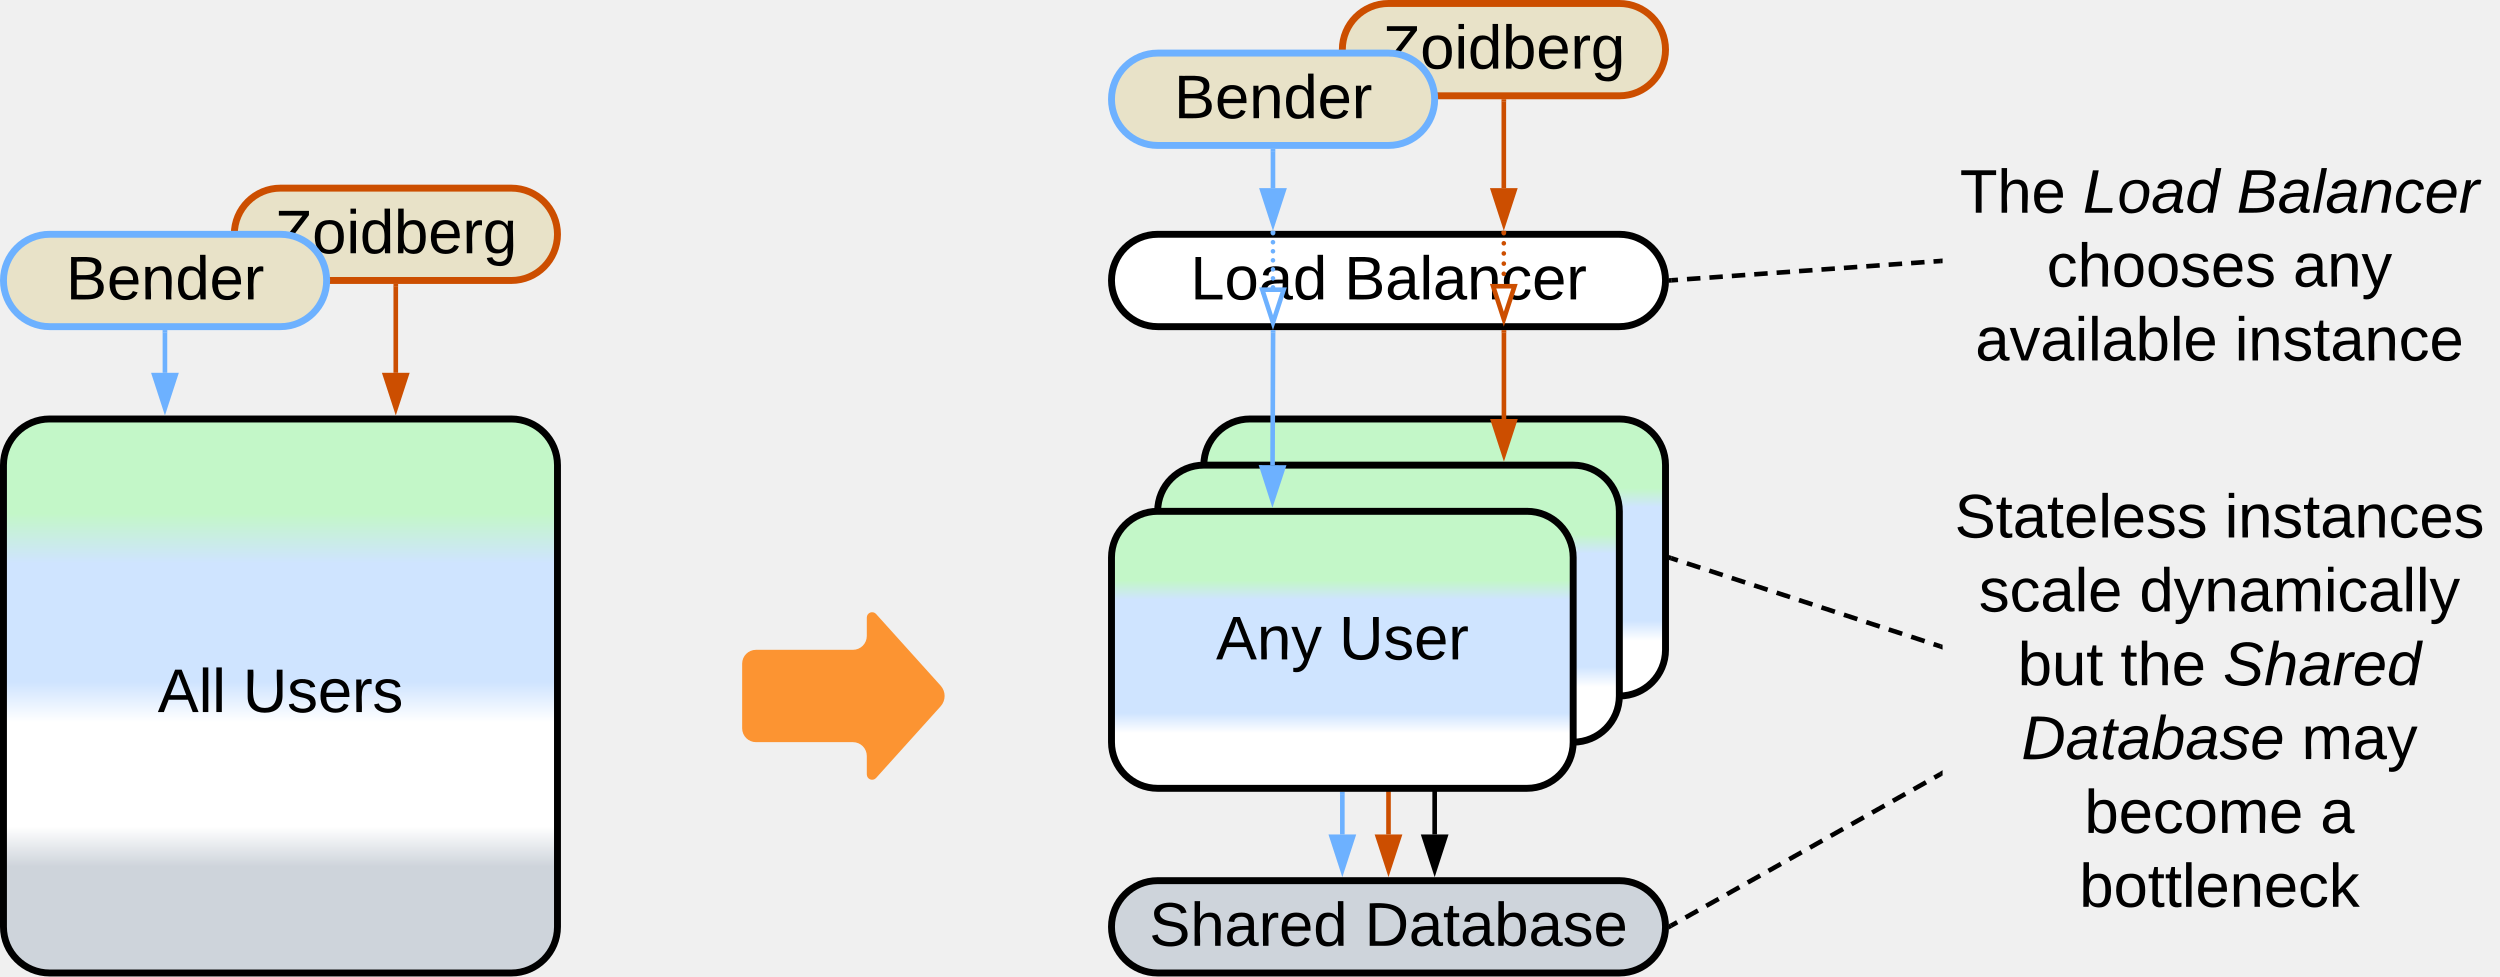
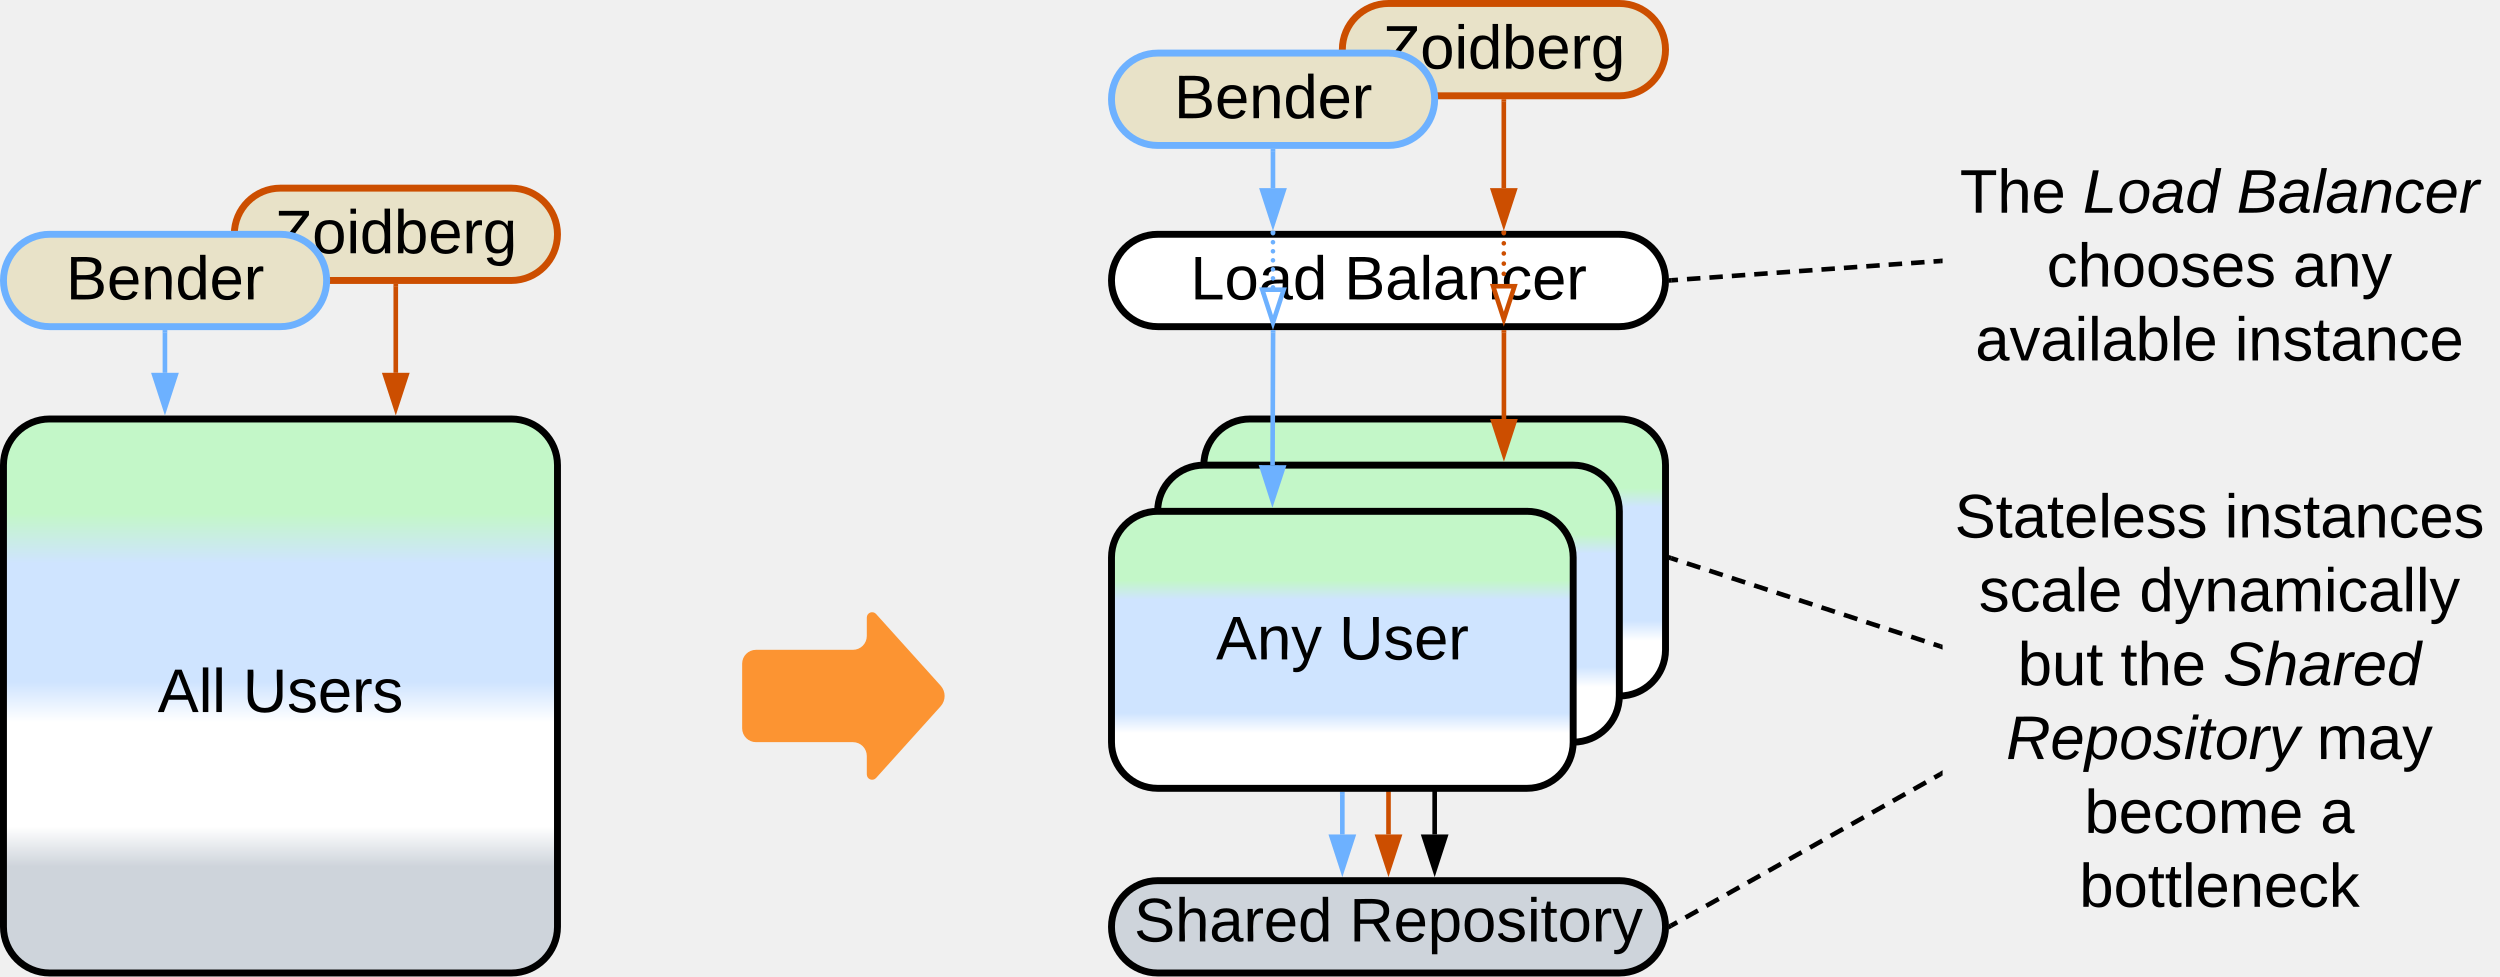
<svg xmlns="http://www.w3.org/2000/svg" xmlns:ns1="lucid" xmlns:xlink="http://www.w3.org/1999/xlink" width="1083" height="423">
  <g transform="translate(-278.5 -378.5)" ns1:page-tab-id="0_0">
    <path d="M860 722.5V740" stroke="#6db1ff" stroke-width="2" fill="none" />
    <path d="M860.98 722.53H859v-1.03H861z" stroke="#6db1ff" stroke-width=".05" fill="#6db1ff" />
    <path d="M860 755.26L855.37 741h9.26z" stroke="#6db1ff" stroke-width="2" fill="#6db1ff" />
    <path d="M900 682.5V740" stroke="#000" stroke-width="2" fill="none" />
    <path d="M900.98 682.53H899v-1.03H901z" stroke="#000" stroke-width=".05" />
    <path d="M900 755.26L895.37 741h9.26z" stroke="#000" stroke-width="2" />
    <path d="M880 702.5V740" stroke="#cc4e00" stroke-width="2" fill="none" />
    <path d="M880.98 702.53H879v-1.03H881z" stroke="#cc4e00" stroke-width=".05" fill="#cc4e00" />
    <path d="M880 755.26L875.37 741h9.26z" stroke="#cc4e00" stroke-width="2" fill="#cc4e00" />
    <path d="M280 580a20 20 0 0 1 20-20h200a20 20 0 0 1 20 20v200a20 20 0 0 1-20 20H300a20 20 0 0 1-20-20z" stroke="#000" stroke-width="3" fill="url(#a)" />
    <use xlink:href="#b" transform="matrix(1,0,0,1,285,565) translate(61.81481 121.9583)" />
    <use xlink:href="#c" transform="matrix(1,0,0,1,285,565) translate(98.7037 121.9583)" />
    <path d="M800 580a20 20 0 0 1 20-20h160a20 20 0 0 1 20 20v80a20 20 0 0 1-20 20H820a20 20 0 0 1-20-20z" stroke="#000" stroke-width="3" fill="url(#d)" />
    <path d="M780 600a20 20 0 0 1 20-20h160a20 20 0 0 1 20 20v80a20 20 0 0 1-20 20H800a20 20 0 0 1-20-20z" stroke="#000" stroke-width="3" fill="url(#e)" />
    <path d="M760 620a20 20 0 0 1 20-20h160a20 20 0 0 1 20 20v80a20 20 0 0 1-20 20H780a20 20 0 0 1-20-20z" stroke="#000" stroke-width="3" fill="url(#f)" />
    <use xlink:href="#g" transform="matrix(1,0,0,1,765,605) translate(40.25926 59.14583)" />
    <use xlink:href="#h" transform="matrix(1,0,0,1,765,605) translate(93.59259 59.14583)" />
    <path d="M600 666a6 6 0 0 1 6-6h42a6 6 0 0 0 6-6v-8a2.3 2.3 0 0 1 4-1.54l28 31.08a6.67 6.67 0 0 1 0 8.92l-28 31.08a2.3 2.3 0 0 1-4-1.54v-8a6 6 0 0 0-6-6h-42a6 6 0 0 1-6-6z" fill="#fc9432" />
    <path d="M1120 585a6 6 0 0 1 6-6h228a6 6 0 0 1 6 6v190a6 6 0 0 1-6 6h-228a6 6 0 0 1-6-6z" stroke="#000" stroke-opacity="0" stroke-width="3" fill="#fff" fill-opacity="0" />
    <use xlink:href="#i" transform="matrix(1,0,0,1,1125,584) translate(0.2592593 27.33333)" />
    <use xlink:href="#j" transform="matrix(1,0,0,1,1125,584) translate(117.2222 27.33333)" />
    <use xlink:href="#k" transform="matrix(1,0,0,1,1125,584) translate(10.74074 59.33333)" />
    <use xlink:href="#l" transform="matrix(1,0,0,1,1125,584) translate(80.2963 59.33333)" />
    <use xlink:href="#m" transform="matrix(1,0,0,1,1125,584) translate(27.62963 91.33333)" />
    <use xlink:href="#n" transform="matrix(1,0,0,1,1125,584) translate(72.07407 91.33333)" />
    <use xlink:href="#o" transform="matrix(1,0,0,1,1125,584) translate(116.5185 91.33333)" />
-     <use xlink:href="#p" transform="matrix(1,0,0,1,1125,584) translate(29.14815 123.3333)" />
-     <use xlink:href="#q" transform="matrix(1,0,0,1,1125,584) translate(150.5556 123.3333)" />
+     <use xlink:href="#p" transform="matrix(1,0,0,1,1125,584) translate(22.55556 123.3333)" />
+     <use xlink:href="#q" transform="matrix(1,0,0,1,1125,584) translate(157.1481 123.3333)" />
    <use xlink:href="#r" transform="matrix(1,0,0,1,1125,584) translate(56.51852 155.3333)" />
    <use xlink:href="#s" transform="matrix(1,0,0,1,1125,584) translate(158.6667 155.3333)" />
    <use xlink:href="#t" transform="matrix(1,0,0,1,1125,584) translate(54.2963 187.3333)" />
    <path d="M380 480a20 20 0 0 1 20-20h100a20 20 0 0 1 20 20 20 20 0 0 1-20 20H400a20 20 0 0 1-20-20z" stroke="#cc4e00" stroke-width="3" fill="#e8e2c8" />
    <use xlink:href="#u" transform="matrix(1,0,0,1,385,465) translate(12.52352 23.20833)" />
    <path d="M280 500a20 20 0 0 1 20-20h100a20 20 0 0 1 20 20 20 20 0 0 1-20 20H300a20 20 0 0 1-20-20z" stroke="#6db1ff" stroke-width="3" fill="#e8e2c8" />
    <use xlink:href="#v" transform="matrix(1,0,0,1,285,485) translate(22.07907 23.20833)" />
    <path d="M349.95 522.5V540" stroke="#6db1ff" stroke-width="2" fill="none" />
    <path d="M350.93 522.53h-1.95v-1.03h1.95z" stroke="#6db1ff" stroke-width=".05" fill="#6db1ff" />
    <path d="M349.95 555.26L345.32 541h9.27z" stroke="#6db1ff" stroke-width="2" fill="#6db1ff" />
    <path d="M449.95 502.5V540" stroke="#cc4e00" stroke-width="2" fill="none" />
    <path d="M450.93 502.53h-1.95v-1.03h1.95z" stroke="#cc4e00" stroke-width=".05" fill="#cc4e00" />
    <path d="M449.95 555.26L445.32 541h9.27z" stroke="#cc4e00" stroke-width="2" fill="#cc4e00" />
    <path d="M860 400a20 20 0 0 1 20-20h100a20 20 0 0 1 20 20 20 20 0 0 1-20 20H880a20 20 0 0 1-20-20z" stroke="#cc4e00" stroke-width="3" fill="#e8e2c8" />
    <use xlink:href="#u" transform="matrix(1,0,0,1,865,385) translate(12.52352 23.20833)" />
    <path d="M760 421.5a20 20 0 0 1 20-20h100a20 20 0 0 1 20 20 20 20 0 0 1-20 20H780a20 20 0 0 1-20-20z" stroke="#6db1ff" stroke-width="3" fill="#e8e2c8" />
    <use xlink:href="#v" transform="matrix(1,0,0,1,765,406.5) translate(22.07907 23.20833)" />
    <path d="M829.95 444v16" stroke="#6db1ff" stroke-width="2" fill="none" />
    <path d="M830.93 444.03h-1.95V443h1.95z" stroke="#6db1ff" stroke-width=".05" fill="#6db1ff" />
    <path d="M829.95 475.26L825.32 461h9.27z" stroke="#6db1ff" stroke-width="2" fill="#6db1ff" />
    <path d="M929.95 422.5V460" stroke="#cc4e00" stroke-width="2" fill="none" />
    <path d="M930.93 422.53h-1.95v-1.03h1.95z" stroke="#cc4e00" stroke-width=".05" fill="#cc4e00" />
    <path d="M929.95 475.26L925.32 461h9.27z" stroke="#cc4e00" stroke-width="2" fill="#cc4e00" />
    <path d="M760 500a20 20 0 0 1 20-20h200a20 20 0 0 1 20 20 20 20 0 0 1-20 20H780a20 20 0 0 1-20-20z" stroke="#000" stroke-width="3" fill="#fff" />
    <use xlink:href="#w" transform="matrix(1,0,0,1,765,485) translate(29.15315 23.20833)" />
    <use xlink:href="#x" transform="matrix(1,0,0,1,765,485) translate(95.81981 23.20833)" />
    <path d="M828.95 479.5a1 1 0 0 1 1-1 1 1 0 0 1 1 1 1 1 0 0 1-1 1 1 1 0 0 1-1-1m0 3.93a1 1 0 0 1 1-1 1 1 0 0 1 1 1 1 1 0 0 1-1 1 1 1 0 0 1-1-1v-.02m0 3.94a1 1 0 0 1 1-1 1 1 0 0 1 1 1 1 1 0 0 1-1 1 1 1 0 0 1-1-1v-.02m0 3.94a1 1 0 0 1 1-1 1 1 0 0 1 1 1 1 1 0 0 1-1 1 1 1 0 0 1-1-1v-.02m0 3.94a1 1 0 0 1 1-1 1 1 0 0 1 1 1 1 1 0 0 1-1 1 1 1 0 0 1-1-1v-.03m0 3.94v-.02a1 1 0 0 1 1-1 1 1 0 0 1 1 1 1 1 0 0 1-1 1 1 1 0 0 1-1-1m0 3.93a1 1 0 0 1 1-1 1 1 0 0 1 1 1 1 1 0 0 1-1 1 1 1 0 0 1-1-1" fill="#6db1ff" />
    <path d="M830.93 479.53h-1.95v-1.03h1.95z" stroke="#6db1ff" stroke-width=".05" fill="#6db1ff" />
    <path d="M829.95 518.26L825.32 504h9.27z" stroke="#6db1ff" stroke-width="2" fill="#fff" />
    <path d="M928.95 479.5a1 1 0 0 1 1-1 1 1 0 0 1 1 1 1 1 0 0 1-1 1 1 1 0 0 1-1-1m0 4.4a1 1 0 0 1 1-1 1 1 0 0 1 1 1 1 1 0 0 1-1 1 1 1 0 0 1-1-1m0 4.4a1 1 0 0 1 1-1 1 1 0 0 1 1 1 1 1 0 0 1-1 1 1 1 0 0 1-1-1m0 4.4a1 1 0 0 1 1-1 1 1 0 0 1 1 1 1 1 0 0 1-1 1 1 1 0 0 1-1-1m0 4.4a1 1 0 0 1 1-1 1 1 0 0 1 1 1 1 1 0 0 1-1 1 1 1 0 0 1-1-1" fill="#cc4e00" />
    <path d="M930.93 479.53h-1.95v-1.03h1.95z" stroke="#cc4e00" stroke-width=".05" fill="#cc4e00" />
    <path d="M929.95 516.76l-4.63-14.26h9.27z" stroke="#cc4e00" stroke-width="2" fill="#fff" />
    <path d="M830 522.5l-.23 57.5" stroke="#6db1ff" stroke-width="2" fill="none" />
    <path d="M830.97 522.53h-1.95v-1.03H831z" stroke="#6db1ff" stroke-width=".05" fill="#6db1ff" />
    <path d="M829.72 595.26l-4.58-14.28 9.27.04z" stroke="#6db1ff" stroke-width="2" fill="#6db1ff" />
    <path d="M930 522.5V560" stroke="#cc4e00" stroke-width="2" fill="none" />
    <path d="M930.98 522.53H929v-1.03H931z" stroke="#cc4e00" stroke-width=".05" fill="#cc4e00" />
    <path d="M930 575.26L925.37 561h9.26z" stroke="#cc4e00" stroke-width="2" fill="#cc4e00" />
    <path d="M760 780a20 20 0 0 1 20-20h200a20 20 0 0 1 20 20 20 20 0 0 1-20 20H780a20 20 0 0 1-20-20z" stroke="#000" stroke-width="3" fill="#ced4db" />
    <g>
-       <use xlink:href="#y" transform="matrix(1,0,0,1,765,765) translate(11.37537 23.20833)" />
-       <use xlink:href="#z" transform="matrix(1,0,0,1,765,765) translate(104.6346 23.20833)" />
+       <use xlink:href="#y" transform="matrix(1,0,0,1,765,765) translate(4.782778 21.33333)" />
+       <use xlink:href="#z" transform="matrix(1,0,0,1,765,765) translate(98.04204 21.33333)" />
    </g>
    <path d="M1120 447.5a6 6 0 0 1 6-6h228a6 6 0 0 1 6 6v88a6 6 0 0 1-6 6h-228a6 6 0 0 1-6-6z" stroke="#000" stroke-opacity="0" stroke-width="3" fill="#fff" fill-opacity="0" />
    <g>
      <use xlink:href="#A" transform="matrix(1,0,0,1,1125,446.5) translate(2.518519 24.14583)" />
      <use xlink:href="#B" transform="matrix(1,0,0,1,1125,446.5) translate(55.77778 24.14583)" />
      <use xlink:href="#C" transform="matrix(1,0,0,1,1125,446.5) translate(122.4444 24.14583)" />
      <use xlink:href="#D" transform="matrix(1,0,0,1,1125,446.5) translate(40.18519 56.14583)" />
      <use xlink:href="#E" transform="matrix(1,0,0,1,1125,446.5) translate(146.8519 56.14583)" />
      <use xlink:href="#F" transform="matrix(1,0,0,1,1125,446.5) translate(9.222222 88.14583)" />
      <use xlink:href="#G" transform="matrix(1,0,0,1,1125,446.5) translate(121.5926 88.14583)" />
    </g>
    <path d="M1002.5 499.93l2.9-.2m3.9-.3l5.82-.4m3.9-.28l5.8-.42m3.9-.28l5.82-.42m3.88-.28l5.83-.42m3.88-.28l5.83-.4m3.88-.3l5.83-.4m3.88-.3l5.82-.4m3.9-.28l5.8-.42m3.9-.28l5.82-.42m3.87-.28l5.83-.42m3.88-.27l5.83-.42m3.9-.28l2.9-.2" stroke="#000" stroke-width="2" fill="none" />
    <path d="M1002.6 500.9l-1.17.08.08-.98-.07-.97 1.03-.08zM1120 492.48l-.95.07-.14-1.95 1.1-.08z" stroke="#000" stroke-width=".05" fill="#000" />
    <path d="M1002.45 620.3l2.9.97m3.9 1.27l5.83 1.9m3.9 1.28l5.82 1.9m3.88 1.3l5.84 1.9m3.88 1.27l5.83 1.9m3.9 1.27l5.82 1.9m3.88 1.3l5.84 1.9m3.88 1.27l5.83 1.9m3.9 1.28l5.82 1.9m3.88 1.3l5.84 1.9m3.88 1.27l5.83 1.9m3.9 1.27l5.82 1.9m3.88 1.3l2.92.94" stroke="#000" stroke-width="2" fill="none" />
    <path d="M1002.78 619.4l-.6 1.85-.68-.22v-2.06zM1120 657.8v2.05l-1.28-.42.6-1.85z" stroke="#000" stroke-width=".05" fill="#000" />
    <path d="M1002.38 779.5l2.7-1.5m3.58-2.03l5.4-3.03m3.58-2.02l5.4-3.03m3.6-2.03l5.37-3.03m3.6-2.03l5.4-3.02m3.6-2.02l5.38-3.03m3.6-2.02l5.38-3.02m3.6-2.02l5.38-3.04m3.6-2.02l5.38-3.03m3.6-2.02l5.38-3.03m3.6-2.02l5.38-3.03m3.6-2.02l5.38-3.04m3.6-2l5.38-3.04m3.6-2.02l2.7-1.52" stroke="#000" stroke-width="2" fill="none" />
    <path d="M1002.88 780.35l-1.47.82.1-1.17-.08-1.07.5-.28zM1120 714.45l-.42.24-.95-1.7 1.37-.78z" stroke="#000" stroke-width=".05" fill="#000" />
    <defs>
      <linearGradient gradientUnits="userSpaceOnUse" id="a" x1="280" y1="800" x2="280" y2="560">
        <stop offset="19.2%" stop-color="#ced4db" />
        <stop offset="26.45%" stop-color="#fff" />
        <stop offset="45.29%" stop-color="#fff" />
        <stop offset="52.54%" stop-color="#cfe4ff" />
        <stop offset="73.91%" stop-color="#cfe4ff" />
        <stop offset="82.97%" stop-color="#c3f7c8" />
      </linearGradient>
      <path d="M205 0l-28-72H64L36 0H1l101-248h38L239 0h-34zm-38-99l-47-123c-12 45-31 82-46 123h93" id="H" />
      <path d="M24 0v-261h32V0H24" id="I" />
      <g id="b">
        <use transform="matrix(0.07407407,0,0,0.07407407,0,0)" xlink:href="#H" />
        <use transform="matrix(0.07407407,0,0,0.07407407,17.77778,0)" xlink:href="#I" />
        <use transform="matrix(0.07407407,0,0,0.07407407,23.62963,0)" xlink:href="#I" />
      </g>
      <path d="M232-93c-1 65-40 97-104 97C67 4 28-28 28-90v-158h33c8 89-33 224 67 224 102 0 64-133 71-224h33v155" id="J" />
      <path d="M135-143c-3-34-86-38-87 0 15 53 115 12 119 90S17 21 10-45l28-5c4 36 97 45 98 0-10-56-113-15-118-90-4-57 82-63 122-42 12 7 21 19 24 35" id="K" />
      <path d="M100-194c63 0 86 42 84 106H49c0 40 14 67 53 68 26 1 43-12 49-29l28 8c-11 28-37 45-77 45C44 4 14-33 15-96c1-61 26-98 85-98zm52 81c6-60-76-77-97-28-3 7-6 17-6 28h103" id="L" />
      <path d="M114-163C36-179 61-72 57 0H25l-1-190h30c1 12-1 29 2 39 6-27 23-49 58-41v29" id="M" />
      <g id="c">
        <use transform="matrix(0.07407407,0,0,0.07407407,0,0)" xlink:href="#J" />
        <use transform="matrix(0.07407407,0,0,0.07407407,19.18519,0)" xlink:href="#K" />
        <use transform="matrix(0.07407407,0,0,0.07407407,32.51852,0)" xlink:href="#L" />
        <use transform="matrix(0.07407407,0,0,0.07407407,47.33333,0)" xlink:href="#M" />
        <use transform="matrix(0.07407407,0,0,0.07407407,56.14815,0)" xlink:href="#K" />
      </g>
      <linearGradient gradientUnits="userSpaceOnUse" id="d" x1="800" y1="680" x2="800" y2="560">
        <stop offset="19.93%" stop-color="#fff" />
        <stop offset="27.17%" stop-color="#cfe4ff" />
        <stop offset="68.12%" stop-color="#cfe4ff" />
        <stop offset="75%" stop-color="#c3f7c8" />
      </linearGradient>
      <linearGradient gradientUnits="userSpaceOnUse" id="e" x1="780" y1="700" x2="780" y2="580">
        <stop offset="19.93%" stop-color="#fff" />
        <stop offset="27.17%" stop-color="#cfe4ff" />
        <stop offset="68.12%" stop-color="#cfe4ff" />
        <stop offset="75%" stop-color="#c3f7c8" />
      </linearGradient>
      <linearGradient gradientUnits="userSpaceOnUse" id="f" x1="760" y1="720" x2="760" y2="600">
        <stop offset="19.93%" stop-color="#fff" />
        <stop offset="27.17%" stop-color="#cfe4ff" />
        <stop offset="68.12%" stop-color="#cfe4ff" />
        <stop offset="75%" stop-color="#c3f7c8" />
      </linearGradient>
      <path d="M117-194c89-4 53 116 60 194h-32v-121c0-31-8-49-39-48C34-167 62-67 57 0H25l-1-190h30c1 10-1 24 2 32 11-22 29-35 61-36" id="N" />
      <path d="M179-190L93 31C79 59 56 82 12 73V49c39 6 53-20 64-50L1-190h34L92-34l54-156h33" id="O" />
      <g id="g">
        <use transform="matrix(0.07407407,0,0,0.07407407,0,0)" xlink:href="#H" />
        <use transform="matrix(0.07407407,0,0,0.07407407,17.77778,0)" xlink:href="#N" />
        <use transform="matrix(0.07407407,0,0,0.07407407,32.59259,0)" xlink:href="#O" />
      </g>
      <g id="h">
        <use transform="matrix(0.07407407,0,0,0.07407407,0,0)" xlink:href="#J" />
        <use transform="matrix(0.07407407,0,0,0.07407407,19.18519,0)" xlink:href="#K" />
        <use transform="matrix(0.07407407,0,0,0.07407407,32.51852,0)" xlink:href="#L" />
        <use transform="matrix(0.07407407,0,0,0.07407407,47.33333,0)" xlink:href="#M" />
      </g>
      <path d="M185-189c-5-48-123-54-124 2 14 75 158 14 163 119 3 78-121 87-175 55-17-10-28-26-33-46l33-7c5 56 141 63 141-1 0-78-155-14-162-118-5-82 145-84 179-34 5 7 8 16 11 25" id="P" />
      <path d="M59-47c-2 24 18 29 38 22v24C64 9 27 4 27-40v-127H5v-23h24l9-43h21v43h35v23H59v120" id="Q" />
      <path d="M141-36C126-15 110 5 73 4 37 3 15-17 15-53c-1-64 63-63 125-63 3-35-9-54-41-54-24 1-41 7-42 31l-33-3c5-37 33-52 76-52 45 0 72 20 72 64v82c-1 20 7 32 28 27v20c-31 9-61-2-59-35zM48-53c0 20 12 33 32 33 41-3 63-29 60-74-43 2-92-5-92 41" id="R" />
      <g id="i">
        <use transform="matrix(0.07407407,0,0,0.07407407,0,0)" xlink:href="#P" />
        <use transform="matrix(0.07407407,0,0,0.07407407,17.77778,0)" xlink:href="#Q" />
        <use transform="matrix(0.07407407,0,0,0.07407407,25.18519,0)" xlink:href="#R" />
        <use transform="matrix(0.07407407,0,0,0.07407407,40,0)" xlink:href="#Q" />
        <use transform="matrix(0.07407407,0,0,0.07407407,47.40741,0)" xlink:href="#L" />
        <use transform="matrix(0.07407407,0,0,0.07407407,62.22222,0)" xlink:href="#I" />
        <use transform="matrix(0.07407407,0,0,0.07407407,68.07407,0)" xlink:href="#L" />
        <use transform="matrix(0.07407407,0,0,0.07407407,82.88889,0)" xlink:href="#K" />
        <use transform="matrix(0.07407407,0,0,0.07407407,96.22222,0)" xlink:href="#K" />
      </g>
      <path d="M24-231v-30h32v30H24zM24 0v-190h32V0H24" id="S" />
      <path d="M96-169c-40 0-48 33-48 73s9 75 48 75c24 0 41-14 43-38l32 2c-6 37-31 61-74 61-59 0-76-41-82-99-10-93 101-131 147-64 4 7 5 14 7 22l-32 3c-4-21-16-35-41-35" id="T" />
      <g id="j">
        <use transform="matrix(0.07407407,0,0,0.07407407,0,0)" xlink:href="#S" />
        <use transform="matrix(0.07407407,0,0,0.07407407,5.851852,0)" xlink:href="#N" />
        <use transform="matrix(0.07407407,0,0,0.07407407,20.66667,0)" xlink:href="#K" />
        <use transform="matrix(0.07407407,0,0,0.07407407,34,0)" xlink:href="#Q" />
        <use transform="matrix(0.07407407,0,0,0.07407407,41.40741,0)" xlink:href="#R" />
        <use transform="matrix(0.07407407,0,0,0.07407407,56.22222,0)" xlink:href="#N" />
        <use transform="matrix(0.07407407,0,0,0.07407407,71.03704,0)" xlink:href="#T" />
        <use transform="matrix(0.07407407,0,0,0.07407407,84.37037,0)" xlink:href="#L" />
        <use transform="matrix(0.07407407,0,0,0.07407407,99.18519,0)" xlink:href="#K" />
      </g>
      <g id="k">
        <use transform="matrix(0.07407407,0,0,0.07407407,0,0)" xlink:href="#K" />
        <use transform="matrix(0.07407407,0,0,0.07407407,13.33333,0)" xlink:href="#T" />
        <use transform="matrix(0.07407407,0,0,0.07407407,26.66667,0)" xlink:href="#R" />
        <use transform="matrix(0.07407407,0,0,0.07407407,41.48148,0)" xlink:href="#I" />
        <use transform="matrix(0.07407407,0,0,0.07407407,47.33333,0)" xlink:href="#L" />
      </g>
      <path d="M85-194c31 0 48 13 60 33l-1-100h32l1 261h-30c-2-10 0-23-3-31C134-8 116 4 85 4 32 4 16-35 15-94c0-66 23-100 70-100zm9 24c-40 0-46 34-46 75 0 40 6 74 45 74 42 0 51-32 51-76 0-42-9-74-50-73" id="U" />
      <path d="M210-169c-67 3-38 105-44 169h-31v-121c0-29-5-50-35-48C34-165 62-65 56 0H25l-1-190h30c1 10-1 24 2 32 10-44 99-50 107 0 11-21 27-35 58-36 85-2 47 119 55 194h-31v-121c0-29-5-49-35-48" id="V" />
      <g id="l">
        <use transform="matrix(0.07407407,0,0,0.07407407,0,0)" xlink:href="#U" />
        <use transform="matrix(0.07407407,0,0,0.07407407,14.81481,0)" xlink:href="#O" />
        <use transform="matrix(0.07407407,0,0,0.07407407,28.14815,0)" xlink:href="#N" />
        <use transform="matrix(0.07407407,0,0,0.07407407,42.96296,0)" xlink:href="#R" />
        <use transform="matrix(0.07407407,0,0,0.07407407,57.77778,0)" xlink:href="#V" />
        <use transform="matrix(0.07407407,0,0,0.07407407,79.92593,0)" xlink:href="#S" />
        <use transform="matrix(0.07407407,0,0,0.07407407,85.77778,0)" xlink:href="#T" />
        <use transform="matrix(0.07407407,0,0,0.07407407,99.11111,0)" xlink:href="#R" />
        <use transform="matrix(0.07407407,0,0,0.07407407,113.9259,0)" xlink:href="#I" />
        <use transform="matrix(0.07407407,0,0,0.07407407,119.7778,0)" xlink:href="#I" />
        <use transform="matrix(0.07407407,0,0,0.07407407,125.6296,0)" xlink:href="#O" />
      </g>
      <path d="M115-194c53 0 69 39 70 98 0 66-23 100-70 100C84 3 66-7 56-30L54 0H23l1-261h32v101c10-23 28-34 59-34zm-8 174c40 0 45-34 45-75 0-40-5-75-45-74-42 0-51 32-51 76 0 43 10 73 51 73" id="W" />
      <path d="M84 4C-5 8 30-112 23-190h32v120c0 31 7 50 39 49 72-2 45-101 50-169h31l1 190h-30c-1-10 1-25-2-33-11 22-28 36-60 37" id="X" />
      <g id="m">
        <use transform="matrix(0.07407407,0,0,0.07407407,0,0)" xlink:href="#W" />
        <use transform="matrix(0.07407407,0,0,0.07407407,14.81481,0)" xlink:href="#X" />
        <use transform="matrix(0.07407407,0,0,0.07407407,29.62963,0)" xlink:href="#Q" />
      </g>
      <path d="M106-169C34-169 62-67 57 0H25v-261h32l-1 103c12-21 28-36 61-36 89 0 53 116 60 194h-32v-121c2-32-8-49-39-48" id="Y" />
      <g id="n">
        <use transform="matrix(0.07407407,0,0,0.07407407,0,0)" xlink:href="#Q" />
        <use transform="matrix(0.07407407,0,0,0.07407407,7.407407,0)" xlink:href="#Y" />
        <use transform="matrix(0.07407407,0,0,0.07407407,22.22222,0)" xlink:href="#L" />
      </g>
      <path d="M194-120c59 52 2 134-86 124-53-6-90-18-98-63l31-7c8 30 29 43 70 43 46 0 84-17 71-62-32-43-135-20-137-98-3-89 178-90 191-16l-30 9c-8-48-127-53-127 5 0 53 81 35 115 65" id="Z" />
      <path d="M67-158c15-20 31-36 64-36 94 0 33 127 27 194h-32l25-140c3-38-53-32-70-12C52-117 51-51 37 0H6l51-261h31" id="aa" />
      <path d="M165-48c-4 18 1 34 23 27l-3 20c-29 8-62 0-52-35h-2C116-14 99 4 63 4 30 4 8-16 8-49c0-68 71-67 138-67 10-26 0-56-31-54-26 1-42 9-47 31l-32-5c8-67 160-71 144 15-5 28-9 54-15 81zM42-50c3 52 80 24 89-6 7-12 7-24 11-38-47 1-103-4-100 44" id="ab" />
      <path d="M66-151c12-25 30-51 66-40l-6 26C45-176 58-65 38 0H6l36-190h30" id="ac" />
      <path d="M111-194c62-3 86 47 72 106H45c-7 38 6 69 45 68 27-1 43-14 53-32l24 11C152-15 129 4 87 4 38 3 12-23 12-71c0-70 32-119 99-123zm44 81c14-66-71-72-95-28-4 8-8 17-11 28h106" id="ad" />
      <path d="M133-28C103 26-5 8 13-77c13-62 24-115 90-117 29-1 46 15 56 35l19-102h32L160 0h-30zM45-64c-2 27 10 43 35 43 54-1 69-50 69-103 0-29-15-46-42-46-53-1-58 58-62 106" id="ae" />
      <g id="o">
        <use transform="matrix(0.07407407,0,0,0.07407407,0,0)" xlink:href="#Z" />
        <use transform="matrix(0.07407407,0,0,0.07407407,17.77778,0)" xlink:href="#aa" />
        <use transform="matrix(0.07407407,0,0,0.07407407,32.59259,0)" xlink:href="#ab" />
        <use transform="matrix(0.07407407,0,0,0.07407407,47.40741,0)" xlink:href="#ac" />
        <use transform="matrix(0.07407407,0,0,0.07407407,56.22222,0)" xlink:href="#ad" />
        <use transform="matrix(0.07407407,0,0,0.07407407,71.03704,0)" xlink:href="#ae" />
      </g>
-       <path d="M248-139C247-14 144 9 11 0l48-248c105-6 190 8 189 109zm-34 0c1-70-52-87-126-82L50-27c98 7 163-21 164-112" id="af" />
-       <path d="M51-54c-9 22 5 41 31 30L79-1C43 14 10-4 19-52l22-115H19l5-23h22l19-43h21l-9 43h35l-4 23H73" id="ag" />
-       <path d="M68-162c25-46 127-43 121 31C183-60 169 1 98 4 69 5 53-11 43-31L36 0H5l52-261h31zm88 36c2-27-9-43-34-43-55 0-70 51-70 103 0 29 15 45 43 46 52 0 58-58 61-106" id="ah" />
+       <path d="M249-183c0 48-29 72-75 77L221 0h-36l-43-103H65L45 0H11l48-248c83 2 190-17 190 65zm-34 3c0-55-74-39-127-41l-18 92c63-1 145 13 145-51" id="af" />
+       <path d="M67-162c32-53 139-36 121 50C175-51 163 2 97 4 68 4 52-11 42-31 38 6 28 39 22 75H-9l50-265h29c-1 10 0 20-3 28zm89 36c0-26-10-43-35-43-54 0-67 50-69 103-1 29 14 45 42 46 53 0 62-58 62-106" id="ag" />
+       <path d="M30-147c31-64 166-65 159 27C183-49 158 1 86 4 9 8 1-88 30-147zM88-20c53 0 68-48 68-100 0-31-11-51-44-50-52 1-68 46-68 97 0 32 13 53 44 53" id="ah" />
      <path d="M55-144c13 50 104 24 104 88C159 21 15 23 1-39l26-10c6 40 102 42 102-4-13-50-104-23-104-87 0-71 143-71 148-8l-29 4c-5-35-85-37-89 0" id="ai" />
+       <path d="M50-231l6-30h32l-6 30H50zM6 0l37-190h31L37 0H6" id="aj" />
+       <path d="M51-54c-9 22 5 41 31 30L79-1C43 14 10-4 19-52l22-115H19l5-23h22l19-43h21l-9 43h35l-4 23H73" id="ak" />
+       <path d="M198-190L69 30C53 58 25 83-20 72c4-11-1-27 19-22 33-1 43-29 59-52L20-190h32L79-34l84-156h35" id="al" />
      <g id="p">
        <use transform="matrix(0.07407407,0,0,0.07407407,0,0)" xlink:href="#af" />
-         <use transform="matrix(0.07407407,0,0,0.07407407,19.18519,0)" xlink:href="#ab" />
+         <use transform="matrix(0.07407407,0,0,0.07407407,19.18519,0)" xlink:href="#ad" />
        <use transform="matrix(0.07407407,0,0,0.07407407,34,0)" xlink:href="#ag" />
-         <use transform="matrix(0.07407407,0,0,0.07407407,41.40741,0)" xlink:href="#ab" />
-         <use transform="matrix(0.07407407,0,0,0.07407407,56.22222,0)" xlink:href="#ah" />
-         <use transform="matrix(0.07407407,0,0,0.07407407,71.03704,0)" xlink:href="#ab" />
-         <use transform="matrix(0.07407407,0,0,0.07407407,85.85185,0)" xlink:href="#ai" />
-         <use transform="matrix(0.07407407,0,0,0.07407407,99.18519,0)" xlink:href="#ad" />
+         <use transform="matrix(0.07407407,0,0,0.07407407,48.81481,0)" xlink:href="#ah" />
+         <use transform="matrix(0.07407407,0,0,0.07407407,63.62963,0)" xlink:href="#ai" />
+         <use transform="matrix(0.07407407,0,0,0.07407407,76.96296,0)" xlink:href="#aj" />
+         <use transform="matrix(0.07407407,0,0,0.07407407,82.81481,0)" xlink:href="#ak" />
+         <use transform="matrix(0.07407407,0,0,0.07407407,90.22222,0)" xlink:href="#ah" />
+         <use transform="matrix(0.07407407,0,0,0.07407407,105.037,0)" xlink:href="#ac" />
+         <use transform="matrix(0.07407407,0,0,0.07407407,113.8519,0)" xlink:href="#al" />
      </g>
      <g id="q">
        <use transform="matrix(0.07407407,0,0,0.07407407,0,0)" xlink:href="#V" />
        <use transform="matrix(0.07407407,0,0,0.07407407,22.14815,0)" xlink:href="#R" />
        <use transform="matrix(0.07407407,0,0,0.07407407,36.96296,0)" xlink:href="#O" />
      </g>
-       <path d="M100-194c62-1 85 37 85 99 1 63-27 99-86 99S16-35 15-95c0-66 28-99 85-99zM99-20c44 1 53-31 53-75 0-43-8-75-51-75s-53 32-53 75 10 74 51 75" id="aj" />
+       <path d="M100-194c62-1 85 37 85 99 1 63-27 99-86 99S16-35 15-95c0-66 28-99 85-99zM99-20c44 1 53-31 53-75 0-43-8-75-51-75s-53 32-53 75 10 74 51 75" id="am" />
      <g id="r">
        <use transform="matrix(0.07407407,0,0,0.07407407,0,0)" xlink:href="#W" />
        <use transform="matrix(0.07407407,0,0,0.07407407,14.81481,0)" xlink:href="#L" />
        <use transform="matrix(0.07407407,0,0,0.07407407,29.62963,0)" xlink:href="#T" />
-         <use transform="matrix(0.07407407,0,0,0.07407407,42.96296,0)" xlink:href="#aj" />
+         <use transform="matrix(0.07407407,0,0,0.07407407,42.96296,0)" xlink:href="#am" />
        <use transform="matrix(0.07407407,0,0,0.07407407,57.77778,0)" xlink:href="#V" />
        <use transform="matrix(0.07407407,0,0,0.07407407,79.92593,0)" xlink:href="#L" />
      </g>
      <use transform="matrix(0.07407407,0,0,0.07407407,0,0)" xlink:href="#R" id="s" />
-       <path d="M143 0L79-87 56-68V0H24v-261h32v163l83-92h37l-77 82L181 0h-38" id="ak" />
+       <path d="M143 0L79-87 56-68V0H24v-261h32v163l83-92h37l-77 82L181 0h-38" id="an" />
      <g id="t">
        <use transform="matrix(0.07407407,0,0,0.07407407,0,0)" xlink:href="#W" />
-         <use transform="matrix(0.07407407,0,0,0.07407407,14.81481,0)" xlink:href="#aj" />
+         <use transform="matrix(0.07407407,0,0,0.07407407,14.81481,0)" xlink:href="#am" />
        <use transform="matrix(0.07407407,0,0,0.07407407,29.62963,0)" xlink:href="#Q" />
        <use transform="matrix(0.07407407,0,0,0.07407407,37.03704,0)" xlink:href="#Q" />
        <use transform="matrix(0.07407407,0,0,0.07407407,44.44444,0)" xlink:href="#I" />
        <use transform="matrix(0.07407407,0,0,0.07407407,50.2963,0)" xlink:href="#L" />
        <use transform="matrix(0.07407407,0,0,0.07407407,65.11111,0)" xlink:href="#N" />
        <use transform="matrix(0.07407407,0,0,0.07407407,79.92593,0)" xlink:href="#L" />
        <use transform="matrix(0.07407407,0,0,0.07407407,94.74074,0)" xlink:href="#T" />
-         <use transform="matrix(0.07407407,0,0,0.07407407,108.0741,0)" xlink:href="#ak" />
-       </g>
-       <path d="M209 0H11v-25l151-195H24v-28h176v25L50-27h159V0" id="al" />
-       <path d="M177-190C167-65 218 103 67 71c-23-6-38-20-44-43l32-5c15 47 100 32 89-28v-30C133-14 115 1 83 1 29 1 15-40 15-95c0-56 16-97 71-98 29-1 48 16 59 35 1-10 0-23 2-32h30zM94-22c36 0 50-32 50-73 0-42-14-75-50-75-39 0-46 34-46 75s6 73 46 73" id="am" />
+         <use transform="matrix(0.07407407,0,0,0.07407407,108.0741,0)" xlink:href="#an" />
+       </g>
+       <path d="M209 0H11v-25l151-195H24v-28h176v25L50-27h159V0" id="ao" />
+       <path d="M177-190C167-65 218 103 67 71c-23-6-38-20-44-43l32-5c15 47 100 32 89-28v-30C133-14 115 1 83 1 29 1 15-40 15-95c0-56 16-97 71-98 29-1 48 16 59 35 1-10 0-23 2-32h30zM94-22c36 0 50-32 50-73 0-42-14-75-50-75-39 0-46 34-46 75s6 73 46 73" id="ap" />
      <g id="u">
-         <use transform="matrix(0.07407407,0,0,0.07407407,0,0)" xlink:href="#al" />
-         <use transform="matrix(0.07407407,0,0,0.07407407,16.22222,0)" xlink:href="#aj" />
+         <use transform="matrix(0.07407407,0,0,0.07407407,0,0)" xlink:href="#ao" />
+         <use transform="matrix(0.07407407,0,0,0.07407407,16.22222,0)" xlink:href="#am" />
        <use transform="matrix(0.07407407,0,0,0.07407407,31.03704,0)" xlink:href="#S" />
        <use transform="matrix(0.07407407,0,0,0.07407407,36.88889,0)" xlink:href="#U" />
        <use transform="matrix(0.07407407,0,0,0.07407407,51.7037,0)" xlink:href="#W" />
        <use transform="matrix(0.07407407,0,0,0.07407407,66.51852,0)" xlink:href="#L" />
        <use transform="matrix(0.07407407,0,0,0.07407407,81.33333,0)" xlink:href="#M" />
-         <use transform="matrix(0.07407407,0,0,0.07407407,90.14815,0)" xlink:href="#am" />
-       </g>
-       <path d="M160-131c35 5 61 23 61 61C221 17 115-2 30 0v-248c76 3 177-17 177 60 0 33-19 50-47 57zm-97-11c50-1 110 9 110-42 0-47-63-36-110-37v79zm0 115c55-2 124 14 124-45 0-56-70-42-124-44v89" id="an" />
+         <use transform="matrix(0.07407407,0,0,0.07407407,90.14815,0)" xlink:href="#ap" />
+       </g>
+       <path d="M160-131c35 5 61 23 61 61C221 17 115-2 30 0v-248c76 3 177-17 177 60 0 33-19 50-47 57zm-97-11c50-1 110 9 110-42 0-47-63-36-110-37v79zm0 115c55-2 124 14 124-45 0-56-70-42-124-44v89" id="aq" />
      <g id="v">
-         <use transform="matrix(0.07407407,0,0,0.07407407,0,0)" xlink:href="#an" />
+         <use transform="matrix(0.07407407,0,0,0.07407407,0,0)" xlink:href="#aq" />
        <use transform="matrix(0.07407407,0,0,0.07407407,17.77778,0)" xlink:href="#L" />
        <use transform="matrix(0.07407407,0,0,0.07407407,32.59259,0)" xlink:href="#N" />
        <use transform="matrix(0.07407407,0,0,0.07407407,47.40741,0)" xlink:href="#U" />
        <use transform="matrix(0.07407407,0,0,0.07407407,62.22222,0)" xlink:href="#L" />
        <use transform="matrix(0.07407407,0,0,0.07407407,77.03704,0)" xlink:href="#M" />
      </g>
-       <path d="M30 0v-248h33v221h125V0H30" id="ao" />
+       <path d="M30 0v-248h33v221h125V0H30" id="ar" />
      <g id="w">
-         <use transform="matrix(0.07407407,0,0,0.07407407,0,0)" xlink:href="#ao" />
-         <use transform="matrix(0.07407407,0,0,0.07407407,14.81481,0)" xlink:href="#aj" />
+         <use transform="matrix(0.07407407,0,0,0.07407407,0,0)" xlink:href="#ar" />
+         <use transform="matrix(0.07407407,0,0,0.07407407,14.81481,0)" xlink:href="#am" />
        <use transform="matrix(0.07407407,0,0,0.07407407,29.62963,0)" xlink:href="#R" />
        <use transform="matrix(0.07407407,0,0,0.07407407,44.44444,0)" xlink:href="#U" />
      </g>
      <g id="x">
-         <use transform="matrix(0.07407407,0,0,0.07407407,0,0)" xlink:href="#an" />
+         <use transform="matrix(0.07407407,0,0,0.07407407,0,0)" xlink:href="#aq" />
        <use transform="matrix(0.07407407,0,0,0.07407407,17.77778,0)" xlink:href="#R" />
        <use transform="matrix(0.07407407,0,0,0.07407407,32.59259,0)" xlink:href="#I" />
        <use transform="matrix(0.07407407,0,0,0.07407407,38.44444,0)" xlink:href="#R" />
        <use transform="matrix(0.07407407,0,0,0.07407407,53.25926,0)" xlink:href="#N" />
        <use transform="matrix(0.07407407,0,0,0.07407407,68.07407,0)" xlink:href="#T" />
        <use transform="matrix(0.07407407,0,0,0.07407407,81.40741,0)" xlink:href="#L" />
        <use transform="matrix(0.07407407,0,0,0.07407407,96.22222,0)" xlink:href="#M" />
      </g>
      <g id="y">
        <use transform="matrix(0.07407407,0,0,0.07407407,0,0)" xlink:href="#P" />
        <use transform="matrix(0.07407407,0,0,0.07407407,17.77778,0)" xlink:href="#Y" />
        <use transform="matrix(0.07407407,0,0,0.07407407,32.59259,0)" xlink:href="#R" />
        <use transform="matrix(0.07407407,0,0,0.07407407,47.40741,0)" xlink:href="#M" />
        <use transform="matrix(0.07407407,0,0,0.07407407,56.22222,0)" xlink:href="#L" />
        <use transform="matrix(0.07407407,0,0,0.07407407,71.03704,0)" xlink:href="#U" />
      </g>
-       <path d="M30-248c118-7 216 8 213 122C240-48 200 0 122 0H30v-248zM63-27c89 8 146-16 146-99s-60-101-146-95v194" id="ap" />
+       <path d="M233-177c-1 41-23 64-60 70L243 0h-38l-65-103H63V0H30v-248c88 3 205-21 203 71zM63-129c60-2 137 13 137-47 0-61-80-42-137-45v92" id="as" />
+       <path d="M115-194c55 1 70 41 70 98S169 2 115 4C84 4 66-9 55-30l1 105H24l-1-265h31l2 30c10-21 28-34 59-34zm-8 174c40 0 45-34 45-75s-6-73-45-74c-42 0-51 32-51 76 0 43 10 73 51 73" id="at" />
      <g id="z">
-         <use transform="matrix(0.07407407,0,0,0.07407407,0,0)" xlink:href="#ap" />
-         <use transform="matrix(0.07407407,0,0,0.07407407,19.18519,0)" xlink:href="#R" />
-         <use transform="matrix(0.07407407,0,0,0.07407407,34,0)" xlink:href="#Q" />
-         <use transform="matrix(0.07407407,0,0,0.07407407,41.40741,0)" xlink:href="#R" />
-         <use transform="matrix(0.07407407,0,0,0.07407407,56.22222,0)" xlink:href="#W" />
-         <use transform="matrix(0.07407407,0,0,0.07407407,71.03704,0)" xlink:href="#R" />
-         <use transform="matrix(0.07407407,0,0,0.07407407,85.85185,0)" xlink:href="#K" />
-         <use transform="matrix(0.07407407,0,0,0.07407407,99.18519,0)" xlink:href="#L" />
-       </g>
-       <path d="M127-220V0H93v-220H8v-28h204v28h-85" id="aq" />
+         <use transform="matrix(0.07407407,0,0,0.07407407,0,0)" xlink:href="#as" />
+         <use transform="matrix(0.07407407,0,0,0.07407407,19.18519,0)" xlink:href="#L" />
+         <use transform="matrix(0.07407407,0,0,0.07407407,34,0)" xlink:href="#at" />
+         <use transform="matrix(0.07407407,0,0,0.07407407,48.81481,0)" xlink:href="#am" />
+         <use transform="matrix(0.07407407,0,0,0.07407407,63.62963,0)" xlink:href="#K" />
+         <use transform="matrix(0.07407407,0,0,0.07407407,76.96296,0)" xlink:href="#S" />
+         <use transform="matrix(0.07407407,0,0,0.07407407,82.81481,0)" xlink:href="#Q" />
+         <use transform="matrix(0.07407407,0,0,0.07407407,90.22222,0)" xlink:href="#am" />
+         <use transform="matrix(0.07407407,0,0,0.07407407,105.037,0)" xlink:href="#M" />
+         <use transform="matrix(0.07407407,0,0,0.07407407,113.8519,0)" xlink:href="#O" />
+       </g>
+       <path d="M127-220V0H93v-220H8v-28h204v28h-85" id="au" />
      <g id="A">
-         <use transform="matrix(0.07407407,0,0,0.07407407,0,0)" xlink:href="#aq" />
+         <use transform="matrix(0.07407407,0,0,0.07407407,0,0)" xlink:href="#au" />
        <use transform="matrix(0.07407407,0,0,0.07407407,16.22222,0)" xlink:href="#Y" />
        <use transform="matrix(0.07407407,0,0,0.07407407,31.03704,0)" xlink:href="#L" />
      </g>
-       <path d="M11 0l48-248h34L50-27h125l-5 27H11" id="ar" />
-       <path d="M30-147c31-64 166-65 159 27C183-49 158 1 86 4 9 8 1-88 30-147zM88-20c53 0 68-48 68-100 0-31-11-51-44-50-52 1-68 46-68 97 0 32 13 53 44 53" id="as" />
+       <path d="M11 0l48-248h34L50-27h125l-5 27H11" id="av" />
      <g id="B">
-         <use transform="matrix(0.07407407,0,0,0.07407407,0,0)" xlink:href="#ar" />
-         <use transform="matrix(0.07407407,0,0,0.07407407,14.81481,0)" xlink:href="#as" />
+         <use transform="matrix(0.07407407,0,0,0.07407407,0,0)" xlink:href="#av" />
+         <use transform="matrix(0.07407407,0,0,0.07407407,14.81481,0)" xlink:href="#ah" />
        <use transform="matrix(0.07407407,0,0,0.07407407,29.62963,0)" xlink:href="#ab" />
        <use transform="matrix(0.07407407,0,0,0.07407407,44.44444,0)" xlink:href="#ae" />
      </g>
-       <path d="M219-77C219 17 104-2 11 0l48-248c73 2 169-15 169 57 0 38-24 54-60 60 29 5 51 21 51 54zm-26-111c0-44-62-31-105-33l-16 79c55 0 121 9 121-46zm-7 110c-1-49-69-36-119-38L50-27c61-1 137 12 136-51" id="at" />
-       <path d="M6 0l50-261h32L37 0H6" id="au" />
-       <path d="M67-158c22-48 132-52 116 29L158 0h-32l25-140c3-38-53-32-70-12C52-117 51-52 38 0H6l36-190h30" id="av" />
-       <path d="M44-68c0 29 11 47 38 47 30 0 42-19 51-41l28 9C148-21 126 4 82 4 31 4 10-29 12-85c3-77 74-140 146-93 12 8 15 23 18 40l-31 5c-1-22-13-36-36-36-52 0-65 49-65 101" id="aw" />
+       <path d="M219-77C219 17 104-2 11 0l48-248c73 2 169-15 169 57 0 38-24 54-60 60 29 5 51 21 51 54zm-26-111c0-44-62-31-105-33l-16 79c55 0 121 9 121-46zm-7 110c-1-49-69-36-119-38L50-27c61-1 137 12 136-51" id="aw" />
+       <path d="M6 0l50-261h32L37 0H6" id="ax" />
+       <path d="M67-158c22-48 132-52 116 29L158 0h-32l25-140c3-38-53-32-70-12C52-117 51-52 38 0H6l36-190h30" id="ay" />
+       <path d="M44-68c0 29 11 47 38 47 30 0 42-19 51-41l28 9C148-21 126 4 82 4 31 4 10-29 12-85c3-77 74-140 146-93 12 8 15 23 18 40l-31 5c-1-22-13-36-36-36-52 0-65 49-65 101" id="az" />
      <g id="C">
-         <use transform="matrix(0.07407407,0,0,0.07407407,0,0)" xlink:href="#at" />
+         <use transform="matrix(0.07407407,0,0,0.07407407,0,0)" xlink:href="#aw" />
        <use transform="matrix(0.07407407,0,0,0.07407407,17.77778,0)" xlink:href="#ab" />
-         <use transform="matrix(0.07407407,0,0,0.07407407,32.59259,0)" xlink:href="#au" />
+         <use transform="matrix(0.07407407,0,0,0.07407407,32.59259,0)" xlink:href="#ax" />
        <use transform="matrix(0.07407407,0,0,0.07407407,38.44444,0)" xlink:href="#ab" />
-         <use transform="matrix(0.07407407,0,0,0.07407407,53.25926,0)" xlink:href="#av" />
-         <use transform="matrix(0.07407407,0,0,0.07407407,68.07407,0)" xlink:href="#aw" />
+         <use transform="matrix(0.07407407,0,0,0.07407407,53.25926,0)" xlink:href="#ay" />
+         <use transform="matrix(0.07407407,0,0,0.07407407,68.07407,0)" xlink:href="#az" />
        <use transform="matrix(0.07407407,0,0,0.07407407,81.40741,0)" xlink:href="#ad" />
        <use transform="matrix(0.07407407,0,0,0.07407407,96.22222,0)" xlink:href="#ac" />
      </g>
      <g id="D">
        <use transform="matrix(0.07407407,0,0,0.07407407,0,0)" xlink:href="#T" />
        <use transform="matrix(0.07407407,0,0,0.07407407,13.33333,0)" xlink:href="#Y" />
-         <use transform="matrix(0.07407407,0,0,0.07407407,28.14815,0)" xlink:href="#aj" />
-         <use transform="matrix(0.07407407,0,0,0.07407407,42.96296,0)" xlink:href="#aj" />
+         <use transform="matrix(0.07407407,0,0,0.07407407,28.14815,0)" xlink:href="#am" />
+         <use transform="matrix(0.07407407,0,0,0.07407407,42.96296,0)" xlink:href="#am" />
        <use transform="matrix(0.07407407,0,0,0.07407407,57.77778,0)" xlink:href="#K" />
        <use transform="matrix(0.07407407,0,0,0.07407407,71.11111,0)" xlink:href="#L" />
        <use transform="matrix(0.07407407,0,0,0.07407407,85.92593,0)" xlink:href="#K" />
      </g>
      <g id="E">
        <use transform="matrix(0.07407407,0,0,0.07407407,0,0)" xlink:href="#R" />
        <use transform="matrix(0.07407407,0,0,0.07407407,14.81481,0)" xlink:href="#N" />
        <use transform="matrix(0.07407407,0,0,0.07407407,29.62963,0)" xlink:href="#O" />
      </g>
-       <path d="M108 0H70L1-190h34L89-25l56-165h34" id="ax" />
+       <path d="M108 0H70L1-190h34L89-25l56-165h34" id="aA" />
      <g id="F">
        <use transform="matrix(0.07407407,0,0,0.07407407,0,0)" xlink:href="#R" />
-         <use transform="matrix(0.07407407,0,0,0.07407407,14.81481,0)" xlink:href="#ax" />
+         <use transform="matrix(0.07407407,0,0,0.07407407,14.81481,0)" xlink:href="#aA" />
        <use transform="matrix(0.07407407,0,0,0.07407407,28.14815,0)" xlink:href="#R" />
        <use transform="matrix(0.07407407,0,0,0.07407407,42.96296,0)" xlink:href="#S" />
        <use transform="matrix(0.07407407,0,0,0.07407407,48.81481,0)" xlink:href="#I" />
        <use transform="matrix(0.07407407,0,0,0.07407407,54.66667,0)" xlink:href="#R" />
        <use transform="matrix(0.07407407,0,0,0.07407407,69.48148,0)" xlink:href="#W" />
        <use transform="matrix(0.07407407,0,0,0.07407407,84.2963,0)" xlink:href="#I" />
        <use transform="matrix(0.07407407,0,0,0.07407407,90.14815,0)" xlink:href="#L" />
      </g>
      <g id="G">
        <use transform="matrix(0.07407407,0,0,0.07407407,0,0)" xlink:href="#S" />
        <use transform="matrix(0.07407407,0,0,0.07407407,5.851852,0)" xlink:href="#N" />
        <use transform="matrix(0.07407407,0,0,0.07407407,20.66667,0)" xlink:href="#K" />
        <use transform="matrix(0.07407407,0,0,0.07407407,34,0)" xlink:href="#Q" />
        <use transform="matrix(0.07407407,0,0,0.07407407,41.40741,0)" xlink:href="#R" />
        <use transform="matrix(0.07407407,0,0,0.07407407,56.22222,0)" xlink:href="#N" />
        <use transform="matrix(0.07407407,0,0,0.07407407,71.03704,0)" xlink:href="#T" />
        <use transform="matrix(0.07407407,0,0,0.07407407,84.37037,0)" xlink:href="#L" />
      </g>
    </defs>
  </g>
</svg>
